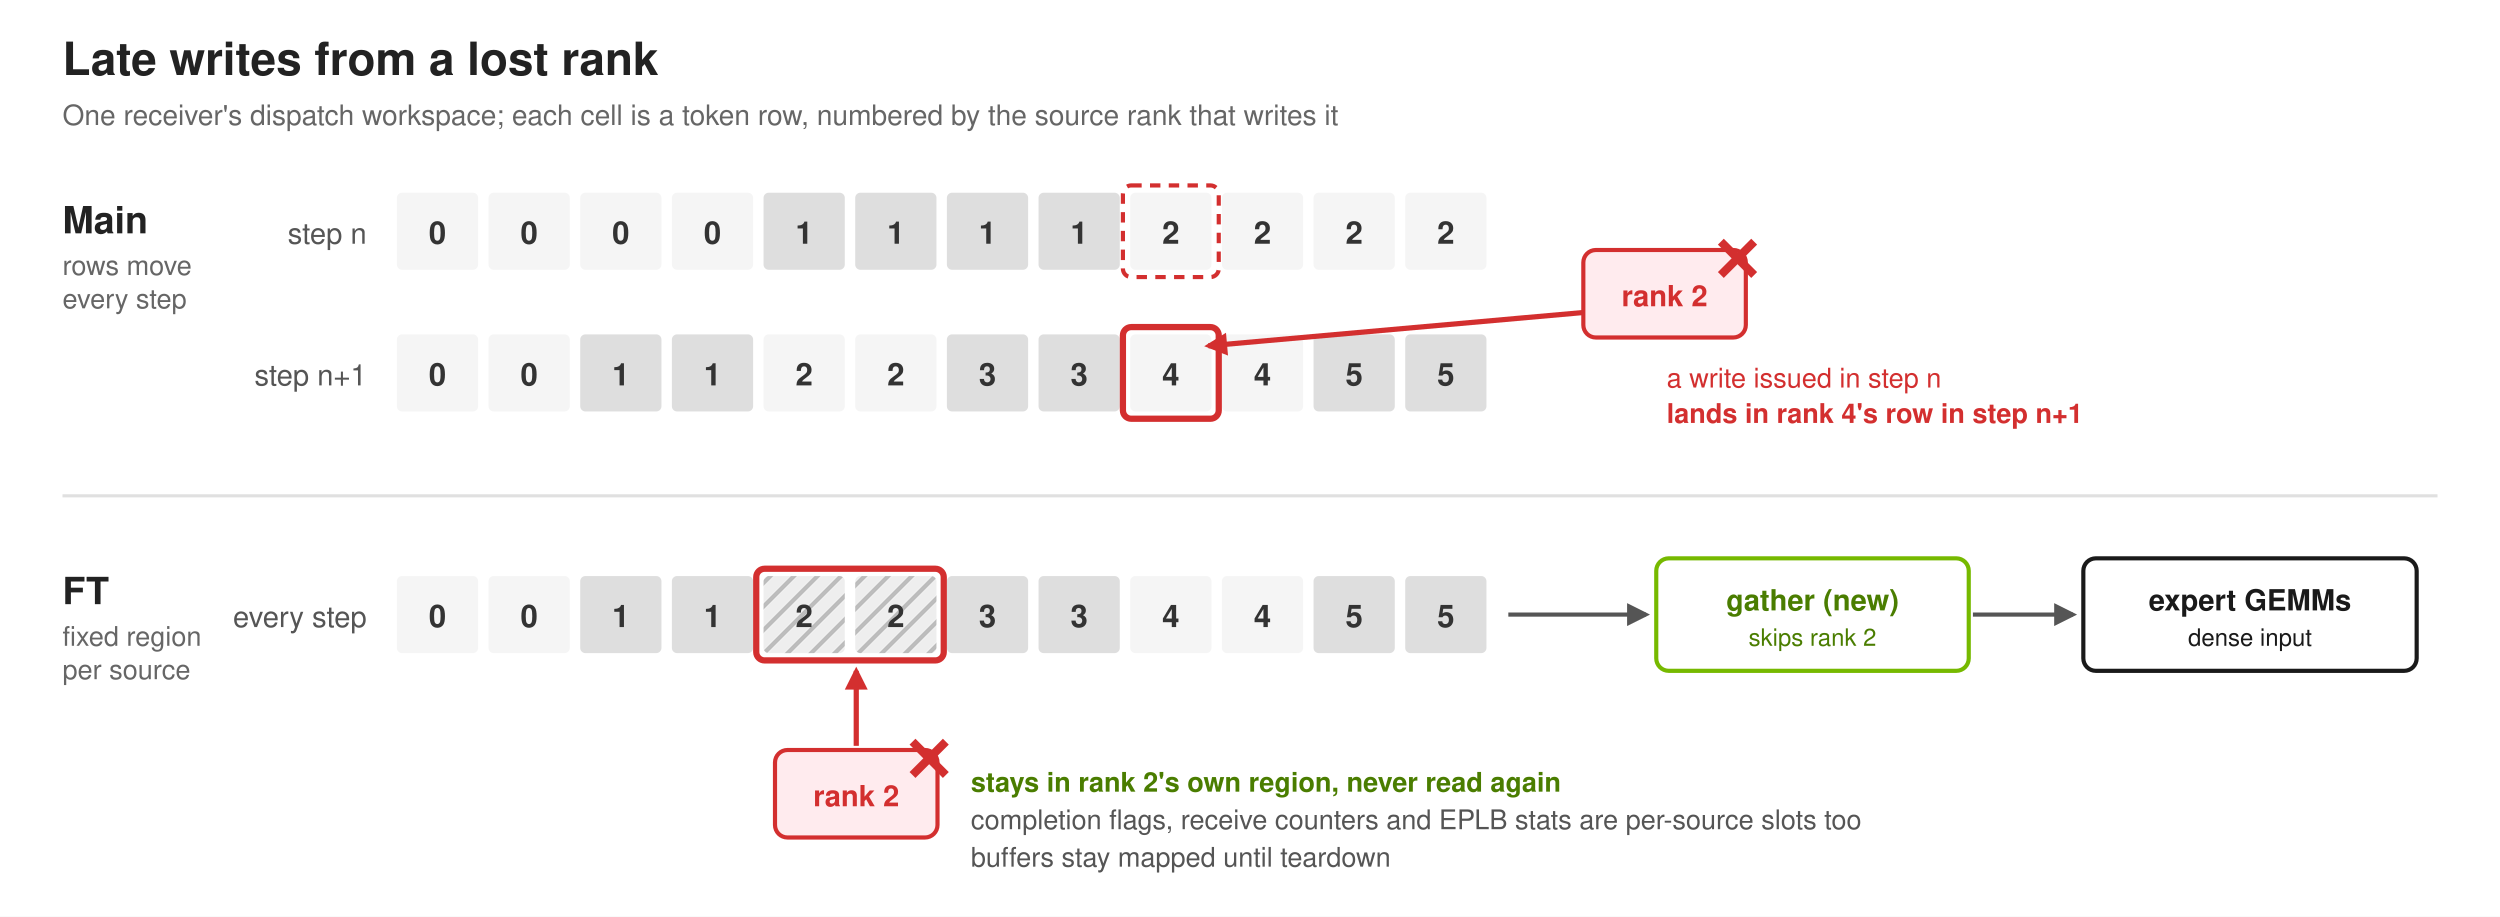
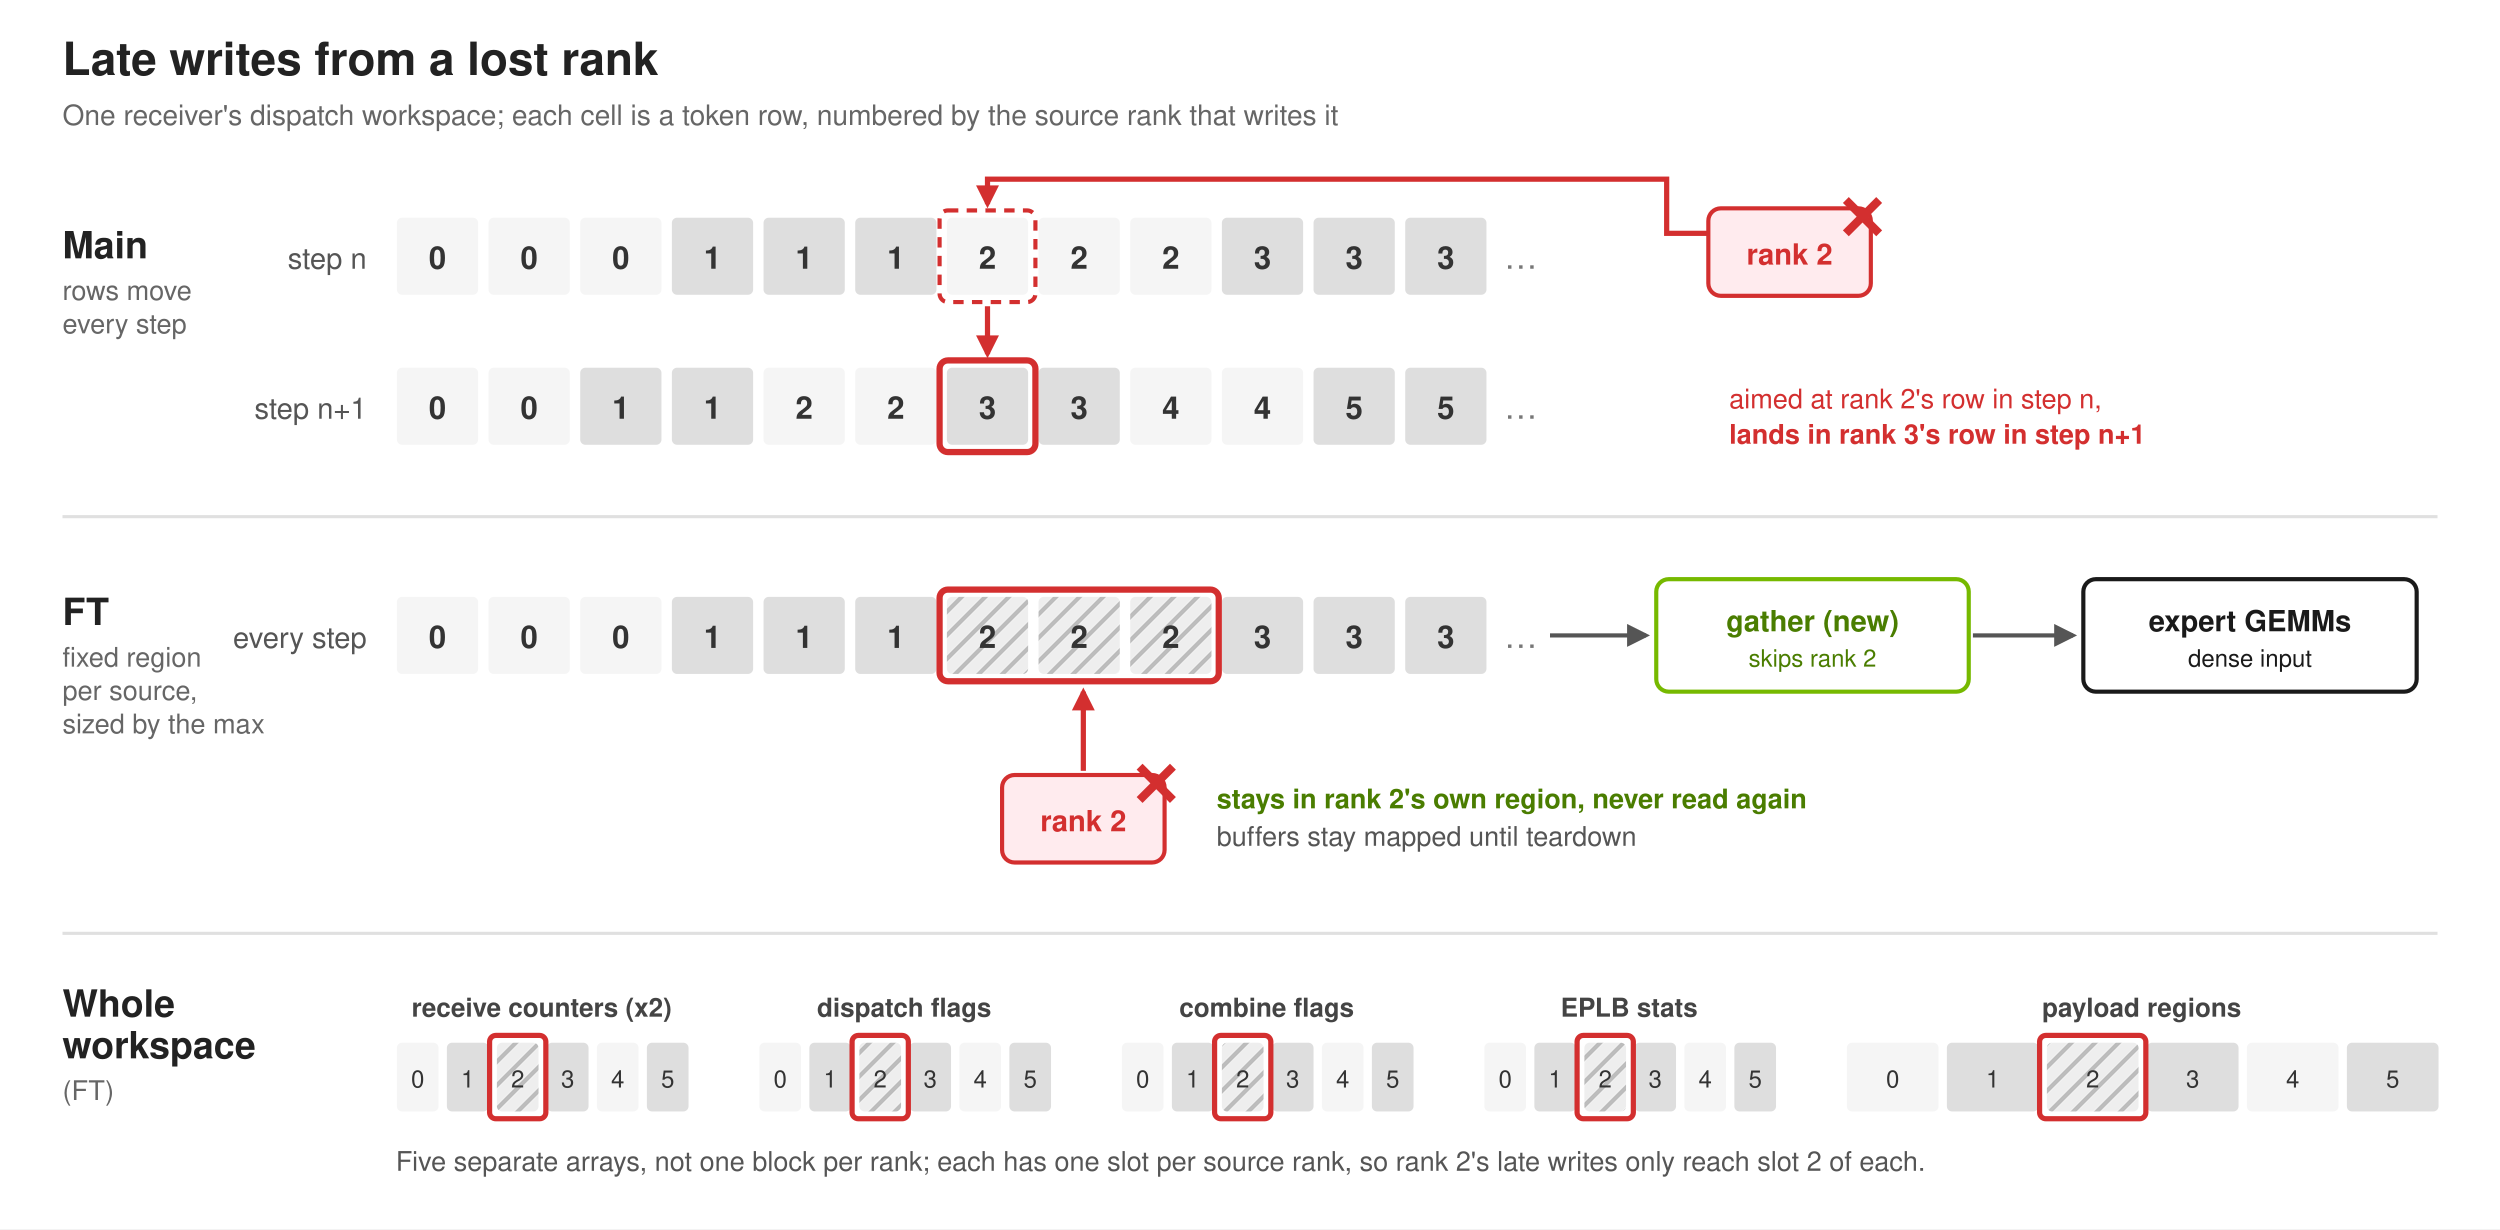
- <svg xmlns="http://www.w3.org/2000/svg" width="1200" height="440" font-family="Helvetica, Arial, sans-serif">
+ <svg xmlns="http://www.w3.org/2000/svg" width="1200" height="590" font-family="Helvetica, Arial, sans-serif">
  <rect width="100%" height="100%" fill="white" />
  <defs>
    <marker id="blue" markerWidth="11" markerHeight="11" refX="9" refY="5.5" orient="auto-start-reverse" markerUnits="userSpaceOnUse">
      <path d="M0,0 L11,5.5 L0,11 z" fill="#76b900" />
    </marker>
    <marker id="purple" markerWidth="11" markerHeight="11" refX="9" refY="5.5" orient="auto-start-reverse" markerUnits="userSpaceOnUse">
      <path d="M0,0 L11,5.5 L0,11 z" fill="#1a1a1a" />
    </marker>
    <marker id="orange" markerWidth="11" markerHeight="11" refX="9" refY="5.5" orient="auto-start-reverse" markerUnits="userSpaceOnUse">
      <path d="M0,0 L11,5.5 L0,11 z" fill="#1a1a1a" />
    </marker>
    <marker id="red" markerWidth="11" markerHeight="11" refX="9" refY="5.5" orient="auto-start-reverse" markerUnits="userSpaceOnUse">
      <path d="M0,0 L11,5.5 L0,11 z" fill="#d32f2f" />
    </marker>
    <marker id="gray" markerWidth="11" markerHeight="11" refX="9" refY="5.5" orient="auto-start-reverse" markerUnits="userSpaceOnUse">
      <path d="M0,0 L11,5.5 L0,11 z" fill="#555" />
    </marker>
    <marker id="green" markerWidth="11" markerHeight="11" refX="9" refY="5.5" orient="auto-start-reverse" markerUnits="userSpaceOnUse">
      <path d="M0,0 L11,5.5 L0,11 z" fill="#757575" />
    </marker>
    <pattern id="hatch" width="8" height="8" patternUnits="userSpaceOnUse" patternTransform="rotate(45)">
      <rect width="8" height="8" fill="#eeeeee" />
      <line x1="0" y1="0" x2="0" y2="8" stroke="#bdbdbd" stroke-width="4" />
    </pattern>
  </defs>
  <text x="30" y="36" font-size="22" fill="#222" text-anchor="start" font-weight="bold">Late writes from a lost rank</text>
  <text x="30" y="60" font-size="13.5" fill="#666" text-anchor="start" font-weight="normal">One receiver's dispatch workspace; each cell is a token row, numbered by the source rank that writes it</text>
-   <text x="30" y="112" font-size="18" fill="#222" text-anchor="start" font-weight="bold">Main</text>
-   <text x="30" y="132" font-size="13" fill="#666" text-anchor="start" font-weight="normal">rows move</text>
-   <text x="30" y="148" font-size="13" fill="#666" text-anchor="start" font-weight="normal">every step</text>
-   <rect x="190" y="92" width="40" height="38" rx="3" fill="#f5f5f5" stroke="white" stroke-width="1" />
-   <text x="210.0" y="117" font-size="15" fill="#333" text-anchor="middle" font-weight="bold">0</text>
-   <rect x="234" y="92" width="40" height="38" rx="3" fill="#f5f5f5" stroke="white" stroke-width="1" />
-   <text x="254.0" y="117" font-size="15" fill="#333" text-anchor="middle" font-weight="bold">0</text>
-   <rect x="278" y="92" width="40" height="38" rx="3" fill="#f5f5f5" stroke="white" stroke-width="1" />
-   <text x="298.0" y="117" font-size="15" fill="#333" text-anchor="middle" font-weight="bold">0</text>
-   <rect x="322" y="92" width="40" height="38" rx="3" fill="#f5f5f5" stroke="white" stroke-width="1" />
-   <text x="342.0" y="117" font-size="15" fill="#333" text-anchor="middle" font-weight="bold">0</text>
-   <rect x="366" y="92" width="40" height="38" rx="3" fill="#dedede" stroke="white" stroke-width="1" />
-   <text x="386.0" y="117" font-size="15" fill="#333" text-anchor="middle" font-weight="bold">1</text>
-   <rect x="410" y="92" width="40" height="38" rx="3" fill="#dedede" stroke="white" stroke-width="1" />
-   <text x="430.0" y="117" font-size="15" fill="#333" text-anchor="middle" font-weight="bold">1</text>
-   <rect x="454" y="92" width="40" height="38" rx="3" fill="#dedede" stroke="white" stroke-width="1" />
-   <text x="474.0" y="117" font-size="15" fill="#333" text-anchor="middle" font-weight="bold">1</text>
-   <rect x="498" y="92" width="40" height="38" rx="3" fill="#dedede" stroke="white" stroke-width="1" />
-   <text x="518.0" y="117" font-size="15" fill="#333" text-anchor="middle" font-weight="bold">1</text>
-   <rect x="542" y="92" width="40" height="38" rx="3" fill="#f5f5f5" stroke="white" stroke-width="1" />
-   <text x="562.0" y="117" font-size="15" fill="#333" text-anchor="middle" font-weight="bold">2</text>
-   <rect x="586" y="92" width="40" height="38" rx="3" fill="#f5f5f5" stroke="white" stroke-width="1" />
-   <text x="606.0" y="117" font-size="15" fill="#333" text-anchor="middle" font-weight="bold">2</text>
-   <rect x="630" y="92" width="40" height="38" rx="3" fill="#f5f5f5" stroke="white" stroke-width="1" />
-   <text x="650.0" y="117" font-size="15" fill="#333" text-anchor="middle" font-weight="bold">2</text>
-   <rect x="674" y="92" width="40" height="38" rx="3" fill="#f5f5f5" stroke="white" stroke-width="1" />
-   <text x="694.0" y="117" font-size="15" fill="#333" text-anchor="middle" font-weight="bold">2</text>
-   <text x="176" y="117" font-size="14" fill="#555" text-anchor="end" font-weight="normal">step n</text>
-   <rect x="190" y="160" width="40" height="38" rx="3" fill="#f5f5f5" stroke="white" stroke-width="1" />
-   <text x="210.0" y="185" font-size="15" fill="#333" text-anchor="middle" font-weight="bold">0</text>
-   <rect x="234" y="160" width="40" height="38" rx="3" fill="#f5f5f5" stroke="white" stroke-width="1" />
-   <text x="254.0" y="185" font-size="15" fill="#333" text-anchor="middle" font-weight="bold">0</text>
-   <rect x="278" y="160" width="40" height="38" rx="3" fill="#dedede" stroke="white" stroke-width="1" />
-   <text x="298.0" y="185" font-size="15" fill="#333" text-anchor="middle" font-weight="bold">1</text>
-   <rect x="322" y="160" width="40" height="38" rx="3" fill="#dedede" stroke="white" stroke-width="1" />
-   <text x="342.0" y="185" font-size="15" fill="#333" text-anchor="middle" font-weight="bold">1</text>
-   <rect x="366" y="160" width="40" height="38" rx="3" fill="#f5f5f5" stroke="white" stroke-width="1" />
-   <text x="386.0" y="185" font-size="15" fill="#333" text-anchor="middle" font-weight="bold">2</text>
-   <rect x="410" y="160" width="40" height="38" rx="3" fill="#f5f5f5" stroke="white" stroke-width="1" />
-   <text x="430.0" y="185" font-size="15" fill="#333" text-anchor="middle" font-weight="bold">2</text>
-   <rect x="454" y="160" width="40" height="38" rx="3" fill="#dedede" stroke="white" stroke-width="1" />
-   <text x="474.0" y="185" font-size="15" fill="#333" text-anchor="middle" font-weight="bold">3</text>
-   <rect x="498" y="160" width="40" height="38" rx="3" fill="#dedede" stroke="white" stroke-width="1" />
-   <text x="518.0" y="185" font-size="15" fill="#333" text-anchor="middle" font-weight="bold">3</text>
-   <rect x="542" y="160" width="40" height="38" rx="3" fill="#f5f5f5" stroke="white" stroke-width="1" />
-   <text x="562.0" y="185" font-size="15" fill="#333" text-anchor="middle" font-weight="bold">4</text>
-   <rect x="586" y="160" width="40" height="38" rx="3" fill="#f5f5f5" stroke="white" stroke-width="1" />
-   <text x="606.0" y="185" font-size="15" fill="#333" text-anchor="middle" font-weight="bold">4</text>
-   <rect x="630" y="160" width="40" height="38" rx="3" fill="#dedede" stroke="white" stroke-width="1" />
-   <text x="650.0" y="185" font-size="15" fill="#333" text-anchor="middle" font-weight="bold">5</text>
-   <rect x="674" y="160" width="40" height="38" rx="3" fill="#dedede" stroke="white" stroke-width="1" />
-   <text x="694.0" y="185" font-size="15" fill="#333" text-anchor="middle" font-weight="bold">5</text>
-   <text x="176" y="185" font-size="14" fill="#555" text-anchor="end" font-weight="normal">step n+1</text>
-   <rect x="539" y="157" width="46" height="44" rx="4" fill="none" stroke="#d32f2f" stroke-width="3" />
-   <rect x="539" y="89" width="46" height="44" rx="4" fill="none" stroke="#d32f2f" stroke-width="2" stroke-dasharray="5 4" />
-   <rect x="760" y="120" width="78" height="42" rx="6" fill="#ffebee" stroke="#d32f2f" stroke-width="2" />
-   <text x="799" y="147" font-size="14" fill="#d32f2f" text-anchor="middle" font-weight="bold">rank 2</text>
-   <line x1="826" y1="116" x2="842" y2="132" stroke="#d32f2f" stroke-width="4" />
-   <line x1="826" y1="132" x2="842" y2="116" stroke="#d32f2f" stroke-width="4" />
-   <line x1="760" y1="150" x2="580" y2="166" stroke="#d32f2f" stroke-width="2.5" marker-end="url(#red)" />
-   <text x="800" y="186" font-size="13" fill="#d32f2f" text-anchor="start" font-weight="normal">a write issued in step n</text>
-   <text x="800" y="203" font-size="13" fill="#d32f2f" text-anchor="start" font-weight="bold">lands in rank 4's row in step n+1</text>
-   <line x1="30" y1="238" x2="1170" y2="238" stroke="#e0e0e0" stroke-width="1.5" />
-   <text x="30" y="290" font-size="18" fill="#222" text-anchor="start" font-weight="bold">FT</text>
-   <text x="30" y="310" font-size="13" fill="#666" text-anchor="start" font-weight="normal">fixed region</text>
-   <text x="30" y="326" font-size="13" fill="#666" text-anchor="start" font-weight="normal">per source</text>
-   <rect x="190" y="276" width="40" height="38" rx="3" fill="#f5f5f5" stroke="white" stroke-width="1" />
-   <text x="210.0" y="301" font-size="15" fill="#333" text-anchor="middle" font-weight="bold">0</text>
-   <rect x="234" y="276" width="40" height="38" rx="3" fill="#f5f5f5" stroke="white" stroke-width="1" />
-   <text x="254.0" y="301" font-size="15" fill="#333" text-anchor="middle" font-weight="bold">0</text>
-   <rect x="278" y="276" width="40" height="38" rx="3" fill="#dedede" stroke="white" stroke-width="1" />
-   <text x="298.0" y="301" font-size="15" fill="#333" text-anchor="middle" font-weight="bold">1</text>
-   <rect x="322" y="276" width="40" height="38" rx="3" fill="#dedede" stroke="white" stroke-width="1" />
-   <text x="342.0" y="301" font-size="15" fill="#333" text-anchor="middle" font-weight="bold">1</text>
-   <rect x="366" y="276" width="40" height="38" rx="3" fill="url(#hatch)" stroke="white" stroke-width="1" />
-   <text x="386.0" y="301" font-size="15" fill="#333" text-anchor="middle" font-weight="bold">2</text>
-   <rect x="410" y="276" width="40" height="38" rx="3" fill="url(#hatch)" stroke="white" stroke-width="1" />
-   <text x="430.0" y="301" font-size="15" fill="#333" text-anchor="middle" font-weight="bold">2</text>
-   <rect x="454" y="276" width="40" height="38" rx="3" fill="#dedede" stroke="white" stroke-width="1" />
-   <text x="474.0" y="301" font-size="15" fill="#333" text-anchor="middle" font-weight="bold">3</text>
-   <rect x="498" y="276" width="40" height="38" rx="3" fill="#dedede" stroke="white" stroke-width="1" />
-   <text x="518.0" y="301" font-size="15" fill="#333" text-anchor="middle" font-weight="bold">3</text>
-   <rect x="542" y="276" width="40" height="38" rx="3" fill="#f5f5f5" stroke="white" stroke-width="1" />
-   <text x="562.0" y="301" font-size="15" fill="#333" text-anchor="middle" font-weight="bold">4</text>
-   <rect x="586" y="276" width="40" height="38" rx="3" fill="#f5f5f5" stroke="white" stroke-width="1" />
-   <text x="606.0" y="301" font-size="15" fill="#333" text-anchor="middle" font-weight="bold">4</text>
-   <rect x="630" y="276" width="40" height="38" rx="3" fill="#dedede" stroke="white" stroke-width="1" />
-   <text x="650.0" y="301" font-size="15" fill="#333" text-anchor="middle" font-weight="bold">5</text>
-   <rect x="674" y="276" width="40" height="38" rx="3" fill="#dedede" stroke="white" stroke-width="1" />
-   <text x="694.0" y="301" font-size="15" fill="#333" text-anchor="middle" font-weight="bold">5</text>
-   <text x="176" y="301" font-size="14" fill="#555" text-anchor="end" font-weight="normal">every step</text>
-   <rect x="363" y="273" width="90" height="44" rx="4" fill="none" stroke="#d32f2f" stroke-width="3" />
-   <rect x="372" y="360" width="78" height="42" rx="6" fill="#ffebee" stroke="#d32f2f" stroke-width="2" />
-   <text x="411" y="387" font-size="14" fill="#d32f2f" text-anchor="middle" font-weight="bold">rank 2</text>
-   <line x1="438" y1="356" x2="454" y2="372" stroke="#d32f2f" stroke-width="4" />
-   <line x1="438" y1="372" x2="454" y2="356" stroke="#d32f2f" stroke-width="4" />
-   <line x1="411" y1="358" x2="411" y2="322" stroke="#d32f2f" stroke-width="2.5" marker-end="url(#red)" />
-   <text x="466" y="380" font-size="13" fill="#4a7d00" text-anchor="start" font-weight="bold">stays in rank 2's own region, never read again</text>
-   <text x="466" y="398" font-size="13" fill="#555" text-anchor="start" font-weight="normal">completion flags, receive counters and EPLB stats are per-source slots too</text>
-   <text x="466" y="416" font-size="13" fill="#555" text-anchor="start" font-weight="normal">buffers stay mapped until teardown</text>
-   <line x1="724" y1="295" x2="790" y2="295" stroke="#555" stroke-width="2" marker-end="url(#gray)" />
-   <rect x="795" y="268" width="150" height="54" rx="6" fill="white" stroke="#76b900" stroke-width="2" />
-   <text x="870.0" y="293.0" font-size="14" fill="#4a7d00" text-anchor="middle" font-weight="bold">gather (new)</text>
-   <text x="870.0" y="310.0" font-size="11.5" fill="#4a7d00" text-anchor="middle" font-weight="normal">skips rank 2</text>
-   <line x1="947" y1="295" x2="995" y2="295" stroke="#555" stroke-width="2" marker-end="url(#gray)" />
-   <rect x="1000" y="268" width="160" height="54" rx="6" fill="white" stroke="#1a1a1a" stroke-width="2" />
-   <text x="1080.0" y="293.0" font-size="14" fill="#1a1a1a" text-anchor="middle" font-weight="bold">expert GEMMs</text>
-   <text x="1080.0" y="310.0" font-size="11.5" fill="#1a1a1a" text-anchor="middle" font-weight="normal">dense input</text>
+   <text x="30" y="124" font-size="18" fill="#222" text-anchor="start" font-weight="bold">Main</text>
+   <text x="30" y="144" font-size="13" fill="#666" text-anchor="start" font-weight="normal">rows move</text>
+   <text x="30" y="160" font-size="13" fill="#666" text-anchor="start" font-weight="normal">every step</text>
+   <rect x="190" y="104" width="40" height="38" rx="3" fill="#f5f5f5" stroke="white" stroke-width="1" />
+   <text x="210.0" y="129" font-size="15" fill="#333" text-anchor="middle" font-weight="bold">0</text>
+   <rect x="234" y="104" width="40" height="38" rx="3" fill="#f5f5f5" stroke="white" stroke-width="1" />
+   <text x="254.0" y="129" font-size="15" fill="#333" text-anchor="middle" font-weight="bold">0</text>
+   <rect x="278" y="104" width="40" height="38" rx="3" fill="#f5f5f5" stroke="white" stroke-width="1" />
+   <text x="298.0" y="129" font-size="15" fill="#333" text-anchor="middle" font-weight="bold">0</text>
+   <rect x="322" y="104" width="40" height="38" rx="3" fill="#dedede" stroke="white" stroke-width="1" />
+   <text x="342.0" y="129" font-size="15" fill="#333" text-anchor="middle" font-weight="bold">1</text>
+   <rect x="366" y="104" width="40" height="38" rx="3" fill="#dedede" stroke="white" stroke-width="1" />
+   <text x="386.0" y="129" font-size="15" fill="#333" text-anchor="middle" font-weight="bold">1</text>
+   <rect x="410" y="104" width="40" height="38" rx="3" fill="#dedede" stroke="white" stroke-width="1" />
+   <text x="430.0" y="129" font-size="15" fill="#333" text-anchor="middle" font-weight="bold">1</text>
+   <rect x="454" y="104" width="40" height="38" rx="3" fill="#f5f5f5" stroke="white" stroke-width="1" />
+   <text x="474.0" y="129" font-size="15" fill="#333" text-anchor="middle" font-weight="bold">2</text>
+   <rect x="498" y="104" width="40" height="38" rx="3" fill="#f5f5f5" stroke="white" stroke-width="1" />
+   <text x="518.0" y="129" font-size="15" fill="#333" text-anchor="middle" font-weight="bold">2</text>
+   <rect x="542" y="104" width="40" height="38" rx="3" fill="#f5f5f5" stroke="white" stroke-width="1" />
+   <text x="562.0" y="129" font-size="15" fill="#333" text-anchor="middle" font-weight="bold">2</text>
+   <rect x="586" y="104" width="40" height="38" rx="3" fill="#dedede" stroke="white" stroke-width="1" />
+   <text x="606.0" y="129" font-size="15" fill="#333" text-anchor="middle" font-weight="bold">3</text>
+   <rect x="630" y="104" width="40" height="38" rx="3" fill="#dedede" stroke="white" stroke-width="1" />
+   <text x="650.0" y="129" font-size="15" fill="#333" text-anchor="middle" font-weight="bold">3</text>
+   <rect x="674" y="104" width="40" height="38" rx="3" fill="#dedede" stroke="white" stroke-width="1" />
+   <text x="694.0" y="129" font-size="15" fill="#333" text-anchor="middle" font-weight="bold">3</text>
+   <text x="722" y="129" font-size="16" fill="#777" text-anchor="start" font-weight="normal">…</text>
+   <text x="176" y="129" font-size="14" fill="#555" text-anchor="end" font-weight="normal">step n</text>
+   <rect x="190" y="176" width="40" height="38" rx="3" fill="#f5f5f5" stroke="white" stroke-width="1" />
+   <text x="210.0" y="201" font-size="15" fill="#333" text-anchor="middle" font-weight="bold">0</text>
+   <rect x="234" y="176" width="40" height="38" rx="3" fill="#f5f5f5" stroke="white" stroke-width="1" />
+   <text x="254.0" y="201" font-size="15" fill="#333" text-anchor="middle" font-weight="bold">0</text>
+   <rect x="278" y="176" width="40" height="38" rx="3" fill="#dedede" stroke="white" stroke-width="1" />
+   <text x="298.0" y="201" font-size="15" fill="#333" text-anchor="middle" font-weight="bold">1</text>
+   <rect x="322" y="176" width="40" height="38" rx="3" fill="#dedede" stroke="white" stroke-width="1" />
+   <text x="342.0" y="201" font-size="15" fill="#333" text-anchor="middle" font-weight="bold">1</text>
+   <rect x="366" y="176" width="40" height="38" rx="3" fill="#f5f5f5" stroke="white" stroke-width="1" />
+   <text x="386.0" y="201" font-size="15" fill="#333" text-anchor="middle" font-weight="bold">2</text>
+   <rect x="410" y="176" width="40" height="38" rx="3" fill="#f5f5f5" stroke="white" stroke-width="1" />
+   <text x="430.0" y="201" font-size="15" fill="#333" text-anchor="middle" font-weight="bold">2</text>
+   <rect x="454" y="176" width="40" height="38" rx="3" fill="#dedede" stroke="white" stroke-width="1" />
+   <text x="474.0" y="201" font-size="15" fill="#333" text-anchor="middle" font-weight="bold">3</text>
+   <rect x="498" y="176" width="40" height="38" rx="3" fill="#dedede" stroke="white" stroke-width="1" />
+   <text x="518.0" y="201" font-size="15" fill="#333" text-anchor="middle" font-weight="bold">3</text>
+   <rect x="542" y="176" width="40" height="38" rx="3" fill="#f5f5f5" stroke="white" stroke-width="1" />
+   <text x="562.0" y="201" font-size="15" fill="#333" text-anchor="middle" font-weight="bold">4</text>
+   <rect x="586" y="176" width="40" height="38" rx="3" fill="#f5f5f5" stroke="white" stroke-width="1" />
+   <text x="606.0" y="201" font-size="15" fill="#333" text-anchor="middle" font-weight="bold">4</text>
+   <rect x="630" y="176" width="40" height="38" rx="3" fill="#dedede" stroke="white" stroke-width="1" />
+   <text x="650.0" y="201" font-size="15" fill="#333" text-anchor="middle" font-weight="bold">5</text>
+   <rect x="674" y="176" width="40" height="38" rx="3" fill="#dedede" stroke="white" stroke-width="1" />
+   <text x="694.0" y="201" font-size="15" fill="#333" text-anchor="middle" font-weight="bold">5</text>
+   <text x="722" y="201" font-size="16" fill="#777" text-anchor="start" font-weight="normal">…</text>
+   <text x="176" y="201" font-size="14" fill="#555" text-anchor="end" font-weight="normal">step n+1</text>
+   <rect x="451" y="101" width="46" height="44" rx="4" fill="none" stroke="#d32f2f" stroke-width="2" stroke-dasharray="5 4" />
+   <rect x="451" y="173" width="46" height="44" rx="4" fill="none" stroke="#d32f2f" stroke-width="3" />
+   <line x1="474.0" y1="147" x2="474.0" y2="170" stroke="#d32f2f" stroke-width="2.5" marker-end="url(#red)" />
+   <rect x="820" y="100" width="78" height="42" rx="6" fill="#ffebee" stroke="#d32f2f" stroke-width="2" />
+   <text x="859" y="127" font-size="14" fill="#d32f2f" text-anchor="middle" font-weight="bold">rank 2</text>
+   <line x1="886" y1="96" x2="902" y2="112" stroke="#d32f2f" stroke-width="4" />
+   <line x1="886" y1="112" x2="902" y2="96" stroke="#d32f2f" stroke-width="4" />
+   <polyline points="820,112 800,112 800,86 474.0,86 474.0,98" fill="none" stroke="#d32f2f" stroke-width="2.5" marker-end="url(#red)" />
+   <text x="830" y="196" font-size="13" fill="#d32f2f" text-anchor="start" font-weight="normal">aimed at rank 2's row in step n,</text>
+   <text x="830" y="213" font-size="13" fill="#d32f2f" text-anchor="start" font-weight="bold">lands in rank 3's row in step n+1</text>
+   <line x1="30" y1="248" x2="1170" y2="248" stroke="#e0e0e0" stroke-width="1.5" />
+   <text x="30" y="300" font-size="18" fill="#222" text-anchor="start" font-weight="bold">FT</text>
+   <text x="30" y="320" font-size="13" fill="#666" text-anchor="start" font-weight="normal">fixed region</text>
+   <text x="30" y="336" font-size="13" fill="#666" text-anchor="start" font-weight="normal">per source,</text>
+   <text x="30" y="352" font-size="13" fill="#666" text-anchor="start" font-weight="normal">sized by the max</text>
+   <rect x="190" y="286" width="40" height="38" rx="3" fill="#f5f5f5" stroke="white" stroke-width="1" />
+   <text x="210.0" y="311" font-size="15" fill="#333" text-anchor="middle" font-weight="bold">0</text>
+   <rect x="234" y="286" width="40" height="38" rx="3" fill="#f5f5f5" stroke="white" stroke-width="1" />
+   <text x="254.0" y="311" font-size="15" fill="#333" text-anchor="middle" font-weight="bold">0</text>
+   <rect x="278" y="286" width="40" height="38" rx="3" fill="#f5f5f5" stroke="white" stroke-width="1" />
+   <text x="298.0" y="311" font-size="15" fill="#333" text-anchor="middle" font-weight="bold">0</text>
+   <rect x="322" y="286" width="40" height="38" rx="3" fill="#dedede" stroke="white" stroke-width="1" />
+   <text x="342.0" y="311" font-size="15" fill="#333" text-anchor="middle" font-weight="bold">1</text>
+   <rect x="366" y="286" width="40" height="38" rx="3" fill="#dedede" stroke="white" stroke-width="1" />
+   <text x="386.0" y="311" font-size="15" fill="#333" text-anchor="middle" font-weight="bold">1</text>
+   <rect x="410" y="286" width="40" height="38" rx="3" fill="#dedede" stroke="white" stroke-width="1" />
+   <text x="430.0" y="311" font-size="15" fill="#333" text-anchor="middle" font-weight="bold">1</text>
+   <rect x="454" y="286" width="40" height="38" rx="3" fill="url(#hatch)" stroke="white" stroke-width="1" />
+   <text x="474.0" y="311" font-size="15" fill="#333" text-anchor="middle" font-weight="bold">2</text>
+   <rect x="498" y="286" width="40" height="38" rx="3" fill="url(#hatch)" stroke="white" stroke-width="1" />
+   <text x="518.0" y="311" font-size="15" fill="#333" text-anchor="middle" font-weight="bold">2</text>
+   <rect x="542" y="286" width="40" height="38" rx="3" fill="url(#hatch)" stroke="white" stroke-width="1" />
+   <text x="562.0" y="311" font-size="15" fill="#333" text-anchor="middle" font-weight="bold">2</text>
+   <rect x="586" y="286" width="40" height="38" rx="3" fill="#dedede" stroke="white" stroke-width="1" />
+   <text x="606.0" y="311" font-size="15" fill="#333" text-anchor="middle" font-weight="bold">3</text>
+   <rect x="630" y="286" width="40" height="38" rx="3" fill="#dedede" stroke="white" stroke-width="1" />
+   <text x="650.0" y="311" font-size="15" fill="#333" text-anchor="middle" font-weight="bold">3</text>
+   <rect x="674" y="286" width="40" height="38" rx="3" fill="#dedede" stroke="white" stroke-width="1" />
+   <text x="694.0" y="311" font-size="15" fill="#333" text-anchor="middle" font-weight="bold">3</text>
+   <text x="722" y="311" font-size="16" fill="#777" text-anchor="start" font-weight="normal">…</text>
+   <text x="176" y="311" font-size="14" fill="#555" text-anchor="end" font-weight="normal">every step</text>
+   <rect x="451" y="283" width="134" height="44" rx="4" fill="none" stroke="#d32f2f" stroke-width="3" />
+   <rect x="481" y="372" width="78" height="42" rx="6" fill="#ffebee" stroke="#d32f2f" stroke-width="2" />
+   <text x="520" y="399" font-size="14" fill="#d32f2f" text-anchor="middle" font-weight="bold">rank 2</text>
+   <line x1="547" y1="368" x2="563" y2="384" stroke="#d32f2f" stroke-width="4" />
+   <line x1="547" y1="384" x2="563" y2="368" stroke="#d32f2f" stroke-width="4" />
+   <line x1="520" y1="370" x2="520" y2="332" stroke="#d32f2f" stroke-width="2.5" marker-end="url(#red)" />
+   <text x="584" y="388" font-size="13" fill="#4a7d00" text-anchor="start" font-weight="bold">stays in rank 2's own region, never read again</text>
+   <text x="584" y="406" font-size="13" fill="#555" text-anchor="start" font-weight="normal">buffers stay mapped until teardown</text>
+   <line x1="30" y1="448" x2="1170" y2="448" stroke="#e0e0e0" stroke-width="1.5" />
+   <text x="30" y="488" font-size="18" fill="#222" text-anchor="start" font-weight="bold">Whole</text>
+   <text x="30" y="508" font-size="18" fill="#222" text-anchor="start" font-weight="bold">workspace</text>
+   <text x="30" y="528" font-size="13" fill="#666" text-anchor="start" font-weight="normal">(FT)</text>
+   <text x="260" y="488" font-size="12.5" fill="#444" text-anchor="middle" font-weight="bold">receive counters (x2)</text>
+   <rect x="190" y="500" width="21" height="34" rx="3" fill="#f5f5f5" stroke="white" stroke-width="1" />
+   <text x="200.5" y="522" font-size="11.5" fill="#333" text-anchor="middle" font-weight="normal">0</text>
+   <rect x="214" y="500" width="21" height="34" rx="3" fill="#dedede" stroke="white" stroke-width="1" />
+   <text x="224.5" y="522" font-size="11.5" fill="#333" text-anchor="middle" font-weight="normal">1</text>
+   <rect x="238" y="500" width="21" height="34" rx="3" fill="url(#hatch)" stroke="white" stroke-width="1" />
+   <text x="248.5" y="522" font-size="11.5" fill="#333" text-anchor="middle" font-weight="normal">2</text>
+   <rect x="262" y="500" width="21" height="34" rx="3" fill="#dedede" stroke="white" stroke-width="1" />
+   <text x="272.5" y="522" font-size="11.5" fill="#333" text-anchor="middle" font-weight="normal">3</text>
+   <rect x="286" y="500" width="21" height="34" rx="3" fill="#f5f5f5" stroke="white" stroke-width="1" />
+   <text x="296.5" y="522" font-size="11.5" fill="#333" text-anchor="middle" font-weight="normal">4</text>
+   <rect x="310" y="500" width="21" height="34" rx="3" fill="#dedede" stroke="white" stroke-width="1" />
+   <text x="320.5" y="522" font-size="11.5" fill="#333" text-anchor="middle" font-weight="normal">5</text>
+   <rect x="235" y="497" width="27" height="40" rx="3" fill="none" stroke="#d32f2f" stroke-width="2.5" />
+   <text x="434" y="488" font-size="12.5" fill="#444" text-anchor="middle" font-weight="bold">dispatch flags</text>
+   <rect x="364" y="500" width="21" height="34" rx="3" fill="#f5f5f5" stroke="white" stroke-width="1" />
+   <text x="374.5" y="522" font-size="11.5" fill="#333" text-anchor="middle" font-weight="normal">0</text>
+   <rect x="388" y="500" width="21" height="34" rx="3" fill="#dedede" stroke="white" stroke-width="1" />
+   <text x="398.5" y="522" font-size="11.5" fill="#333" text-anchor="middle" font-weight="normal">1</text>
+   <rect x="412" y="500" width="21" height="34" rx="3" fill="url(#hatch)" stroke="white" stroke-width="1" />
+   <text x="422.5" y="522" font-size="11.5" fill="#333" text-anchor="middle" font-weight="normal">2</text>
+   <rect x="436" y="500" width="21" height="34" rx="3" fill="#dedede" stroke="white" stroke-width="1" />
+   <text x="446.5" y="522" font-size="11.5" fill="#333" text-anchor="middle" font-weight="normal">3</text>
+   <rect x="460" y="500" width="21" height="34" rx="3" fill="#f5f5f5" stroke="white" stroke-width="1" />
+   <text x="470.5" y="522" font-size="11.5" fill="#333" text-anchor="middle" font-weight="normal">4</text>
+   <rect x="484" y="500" width="21" height="34" rx="3" fill="#dedede" stroke="white" stroke-width="1" />
+   <text x="494.5" y="522" font-size="11.5" fill="#333" text-anchor="middle" font-weight="normal">5</text>
+   <rect x="409" y="497" width="27" height="40" rx="3" fill="none" stroke="#d32f2f" stroke-width="2.5" />
+   <text x="608" y="488" font-size="12.5" fill="#444" text-anchor="middle" font-weight="bold">combine flags</text>
+   <rect x="538" y="500" width="21" height="34" rx="3" fill="#f5f5f5" stroke="white" stroke-width="1" />
+   <text x="548.5" y="522" font-size="11.5" fill="#333" text-anchor="middle" font-weight="normal">0</text>
+   <rect x="562" y="500" width="21" height="34" rx="3" fill="#dedede" stroke="white" stroke-width="1" />
+   <text x="572.5" y="522" font-size="11.5" fill="#333" text-anchor="middle" font-weight="normal">1</text>
+   <rect x="586" y="500" width="21" height="34" rx="3" fill="url(#hatch)" stroke="white" stroke-width="1" />
+   <text x="596.5" y="522" font-size="11.5" fill="#333" text-anchor="middle" font-weight="normal">2</text>
+   <rect x="610" y="500" width="21" height="34" rx="3" fill="#dedede" stroke="white" stroke-width="1" />
+   <text x="620.5" y="522" font-size="11.5" fill="#333" text-anchor="middle" font-weight="normal">3</text>
+   <rect x="634" y="500" width="21" height="34" rx="3" fill="#f5f5f5" stroke="white" stroke-width="1" />
+   <text x="644.5" y="522" font-size="11.5" fill="#333" text-anchor="middle" font-weight="normal">4</text>
+   <rect x="658" y="500" width="21" height="34" rx="3" fill="#dedede" stroke="white" stroke-width="1" />
+   <text x="668.5" y="522" font-size="11.5" fill="#333" text-anchor="middle" font-weight="normal">5</text>
+   <rect x="583" y="497" width="27" height="40" rx="3" fill="none" stroke="#d32f2f" stroke-width="2.5" />
+   <text x="782" y="488" font-size="12.5" fill="#444" text-anchor="middle" font-weight="bold">EPLB stats</text>
+   <rect x="712" y="500" width="21" height="34" rx="3" fill="#f5f5f5" stroke="white" stroke-width="1" />
+   <text x="722.5" y="522" font-size="11.5" fill="#333" text-anchor="middle" font-weight="normal">0</text>
+   <rect x="736" y="500" width="21" height="34" rx="3" fill="#dedede" stroke="white" stroke-width="1" />
+   <text x="746.5" y="522" font-size="11.5" fill="#333" text-anchor="middle" font-weight="normal">1</text>
+   <rect x="760" y="500" width="21" height="34" rx="3" fill="url(#hatch)" stroke="white" stroke-width="1" />
+   <text x="770.5" y="522" font-size="11.5" fill="#333" text-anchor="middle" font-weight="normal">2</text>
+   <rect x="784" y="500" width="21" height="34" rx="3" fill="#dedede" stroke="white" stroke-width="1" />
+   <text x="794.5" y="522" font-size="11.5" fill="#333" text-anchor="middle" font-weight="normal">3</text>
+   <rect x="808" y="500" width="21" height="34" rx="3" fill="#f5f5f5" stroke="white" stroke-width="1" />
+   <text x="818.5" y="522" font-size="11.5" fill="#333" text-anchor="middle" font-weight="normal">4</text>
+   <rect x="832" y="500" width="21" height="34" rx="3" fill="#dedede" stroke="white" stroke-width="1" />
+   <text x="842.5" y="522" font-size="11.5" fill="#333" text-anchor="middle" font-weight="normal">5</text>
+   <rect x="757" y="497" width="27" height="40" rx="3" fill="none" stroke="#d32f2f" stroke-width="2.5" />
+   <text x="1028" y="488" font-size="12.5" fill="#444" text-anchor="middle" font-weight="bold">payload regions</text>
+   <rect x="886" y="500" width="45" height="34" rx="3" fill="#f5f5f5" stroke="white" stroke-width="1" />
+   <text x="908.5" y="522" font-size="11.5" fill="#333" text-anchor="middle" font-weight="normal">0</text>
+   <rect x="934" y="500" width="45" height="34" rx="3" fill="#dedede" stroke="white" stroke-width="1" />
+   <text x="956.5" y="522" font-size="11.5" fill="#333" text-anchor="middle" font-weight="normal">1</text>
+   <rect x="982" y="500" width="45" height="34" rx="3" fill="url(#hatch)" stroke="white" stroke-width="1" />
+   <text x="1004.5" y="522" font-size="11.5" fill="#333" text-anchor="middle" font-weight="normal">2</text>
+   <rect x="1030" y="500" width="45" height="34" rx="3" fill="#dedede" stroke="white" stroke-width="1" />
+   <text x="1052.5" y="522" font-size="11.5" fill="#333" text-anchor="middle" font-weight="normal">3</text>
+   <rect x="1078" y="500" width="45" height="34" rx="3" fill="#f5f5f5" stroke="white" stroke-width="1" />
+   <text x="1100.5" y="522" font-size="11.5" fill="#333" text-anchor="middle" font-weight="normal">4</text>
+   <rect x="1126" y="500" width="45" height="34" rx="3" fill="#dedede" stroke="white" stroke-width="1" />
+   <text x="1148.5" y="522" font-size="11.5" fill="#333" text-anchor="middle" font-weight="normal">5</text>
+   <rect x="979" y="497" width="51" height="40" rx="3" fill="none" stroke="#d32f2f" stroke-width="2.5" />
+   <text x="190" y="562" font-size="13" fill="#555" text-anchor="start" font-weight="normal">Five separate arrays, not one block per rank; each has one slot per source rank, so rank 2's late writes only reach slot 2 of each.</text>
+   <line x1="744" y1="305" x2="790" y2="305" stroke="#555" stroke-width="2" marker-end="url(#gray)" />
+   <rect x="795" y="278" width="150" height="54" rx="6" fill="white" stroke="#76b900" stroke-width="2" />
+   <text x="870.0" y="303.0" font-size="14" fill="#4a7d00" text-anchor="middle" font-weight="bold">gather (new)</text>
+   <text x="870.0" y="320.0" font-size="11.5" fill="#4a7d00" text-anchor="middle" font-weight="normal">skips rank 2</text>
+   <line x1="947" y1="305" x2="995" y2="305" stroke="#555" stroke-width="2" marker-end="url(#gray)" />
+   <rect x="1000" y="278" width="160" height="54" rx="6" fill="white" stroke="#1a1a1a" stroke-width="2" />
+   <text x="1080.0" y="303.0" font-size="14" fill="#1a1a1a" text-anchor="middle" font-weight="bold">expert GEMMs</text>
+   <text x="1080.0" y="320.0" font-size="11.5" fill="#1a1a1a" text-anchor="middle" font-weight="normal">dense input</text>
</svg>
